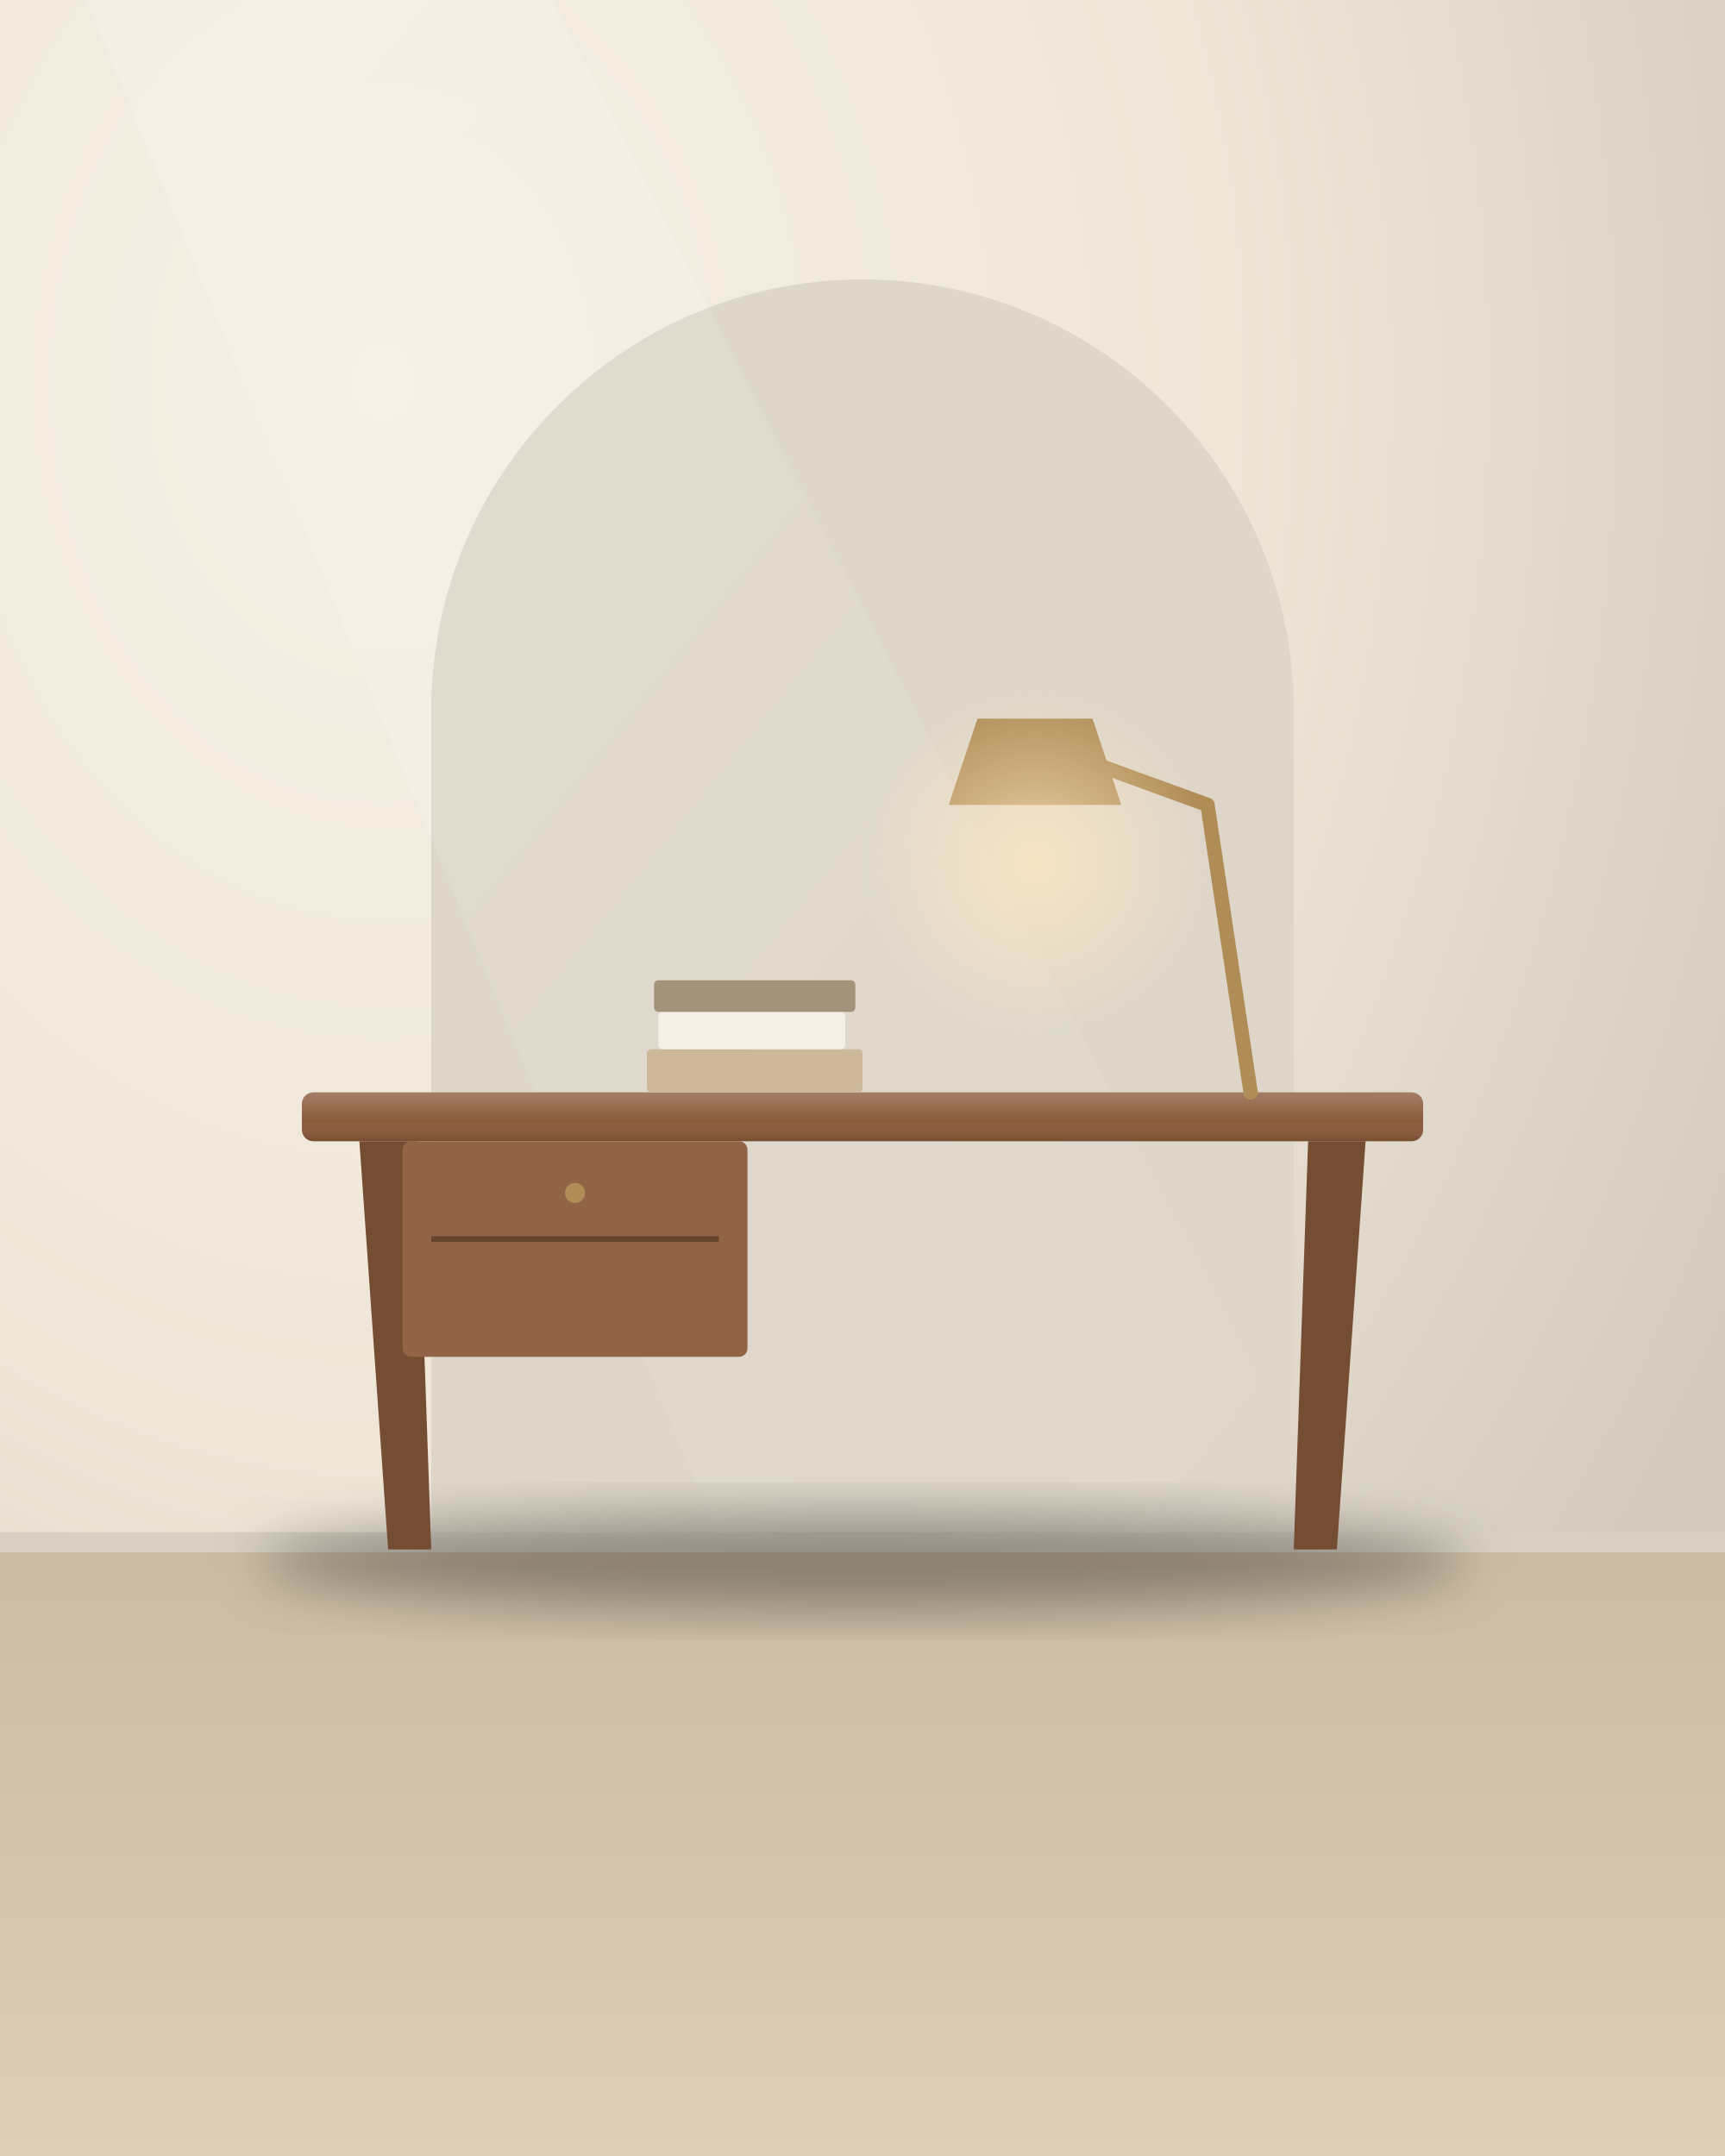
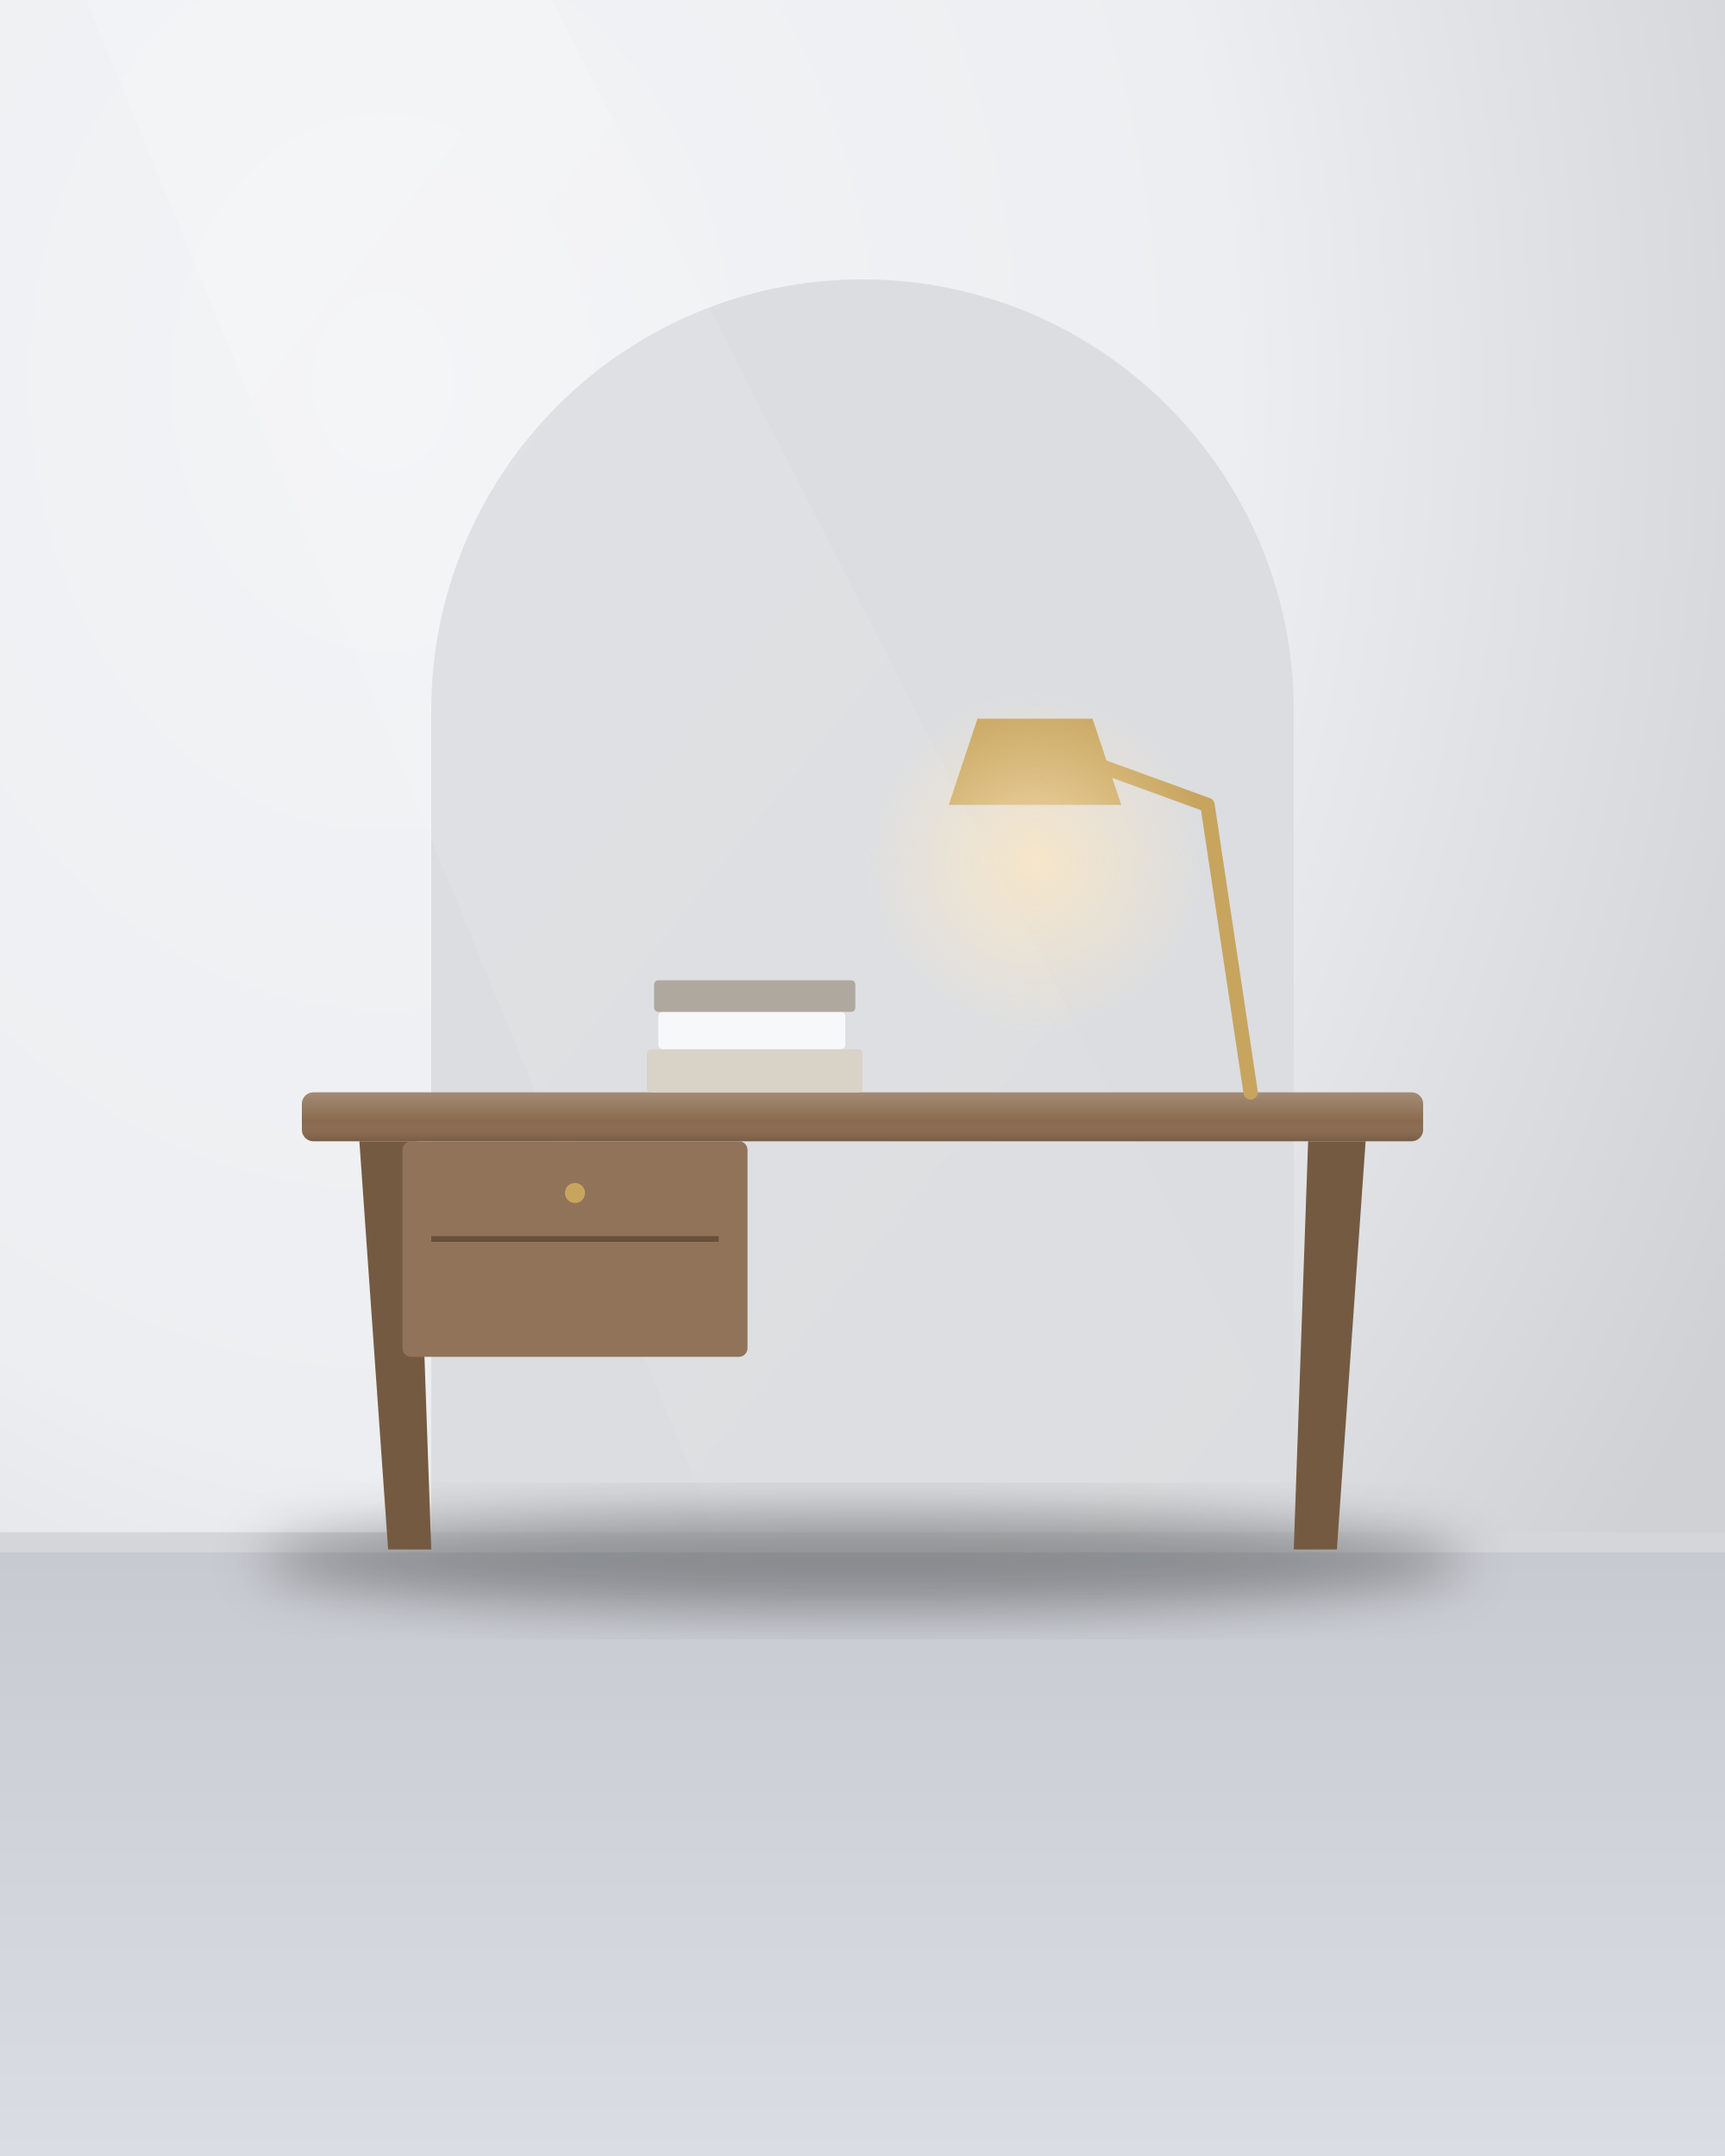
<svg xmlns="http://www.w3.org/2000/svg" viewBox="0 0 1200 1500" preserveAspectRatio="xMidYMid slice">
  <defs>
    <radialGradient id="light-desk-ivory-b" cx="0.22" cy="0.18" r="0.9">
-       <stop offset="0" stop-color="#f5efe6" />
-       <stop offset="0.55" stop-color="#EFE6D8" />
-       <stop offset="1" stop-color="#d2cabe" />
+       <stop offset="0" stop-color="#f3f4f6" />
+       <stop offset="0.55" stop-color="#ECEEF1" />
+       <stop offset="1" stop-color="#d0d1d4" />
    </radialGradient>
    <linearGradient id="floor-desk-ivory-b" x1="0" y1="0" x2="0" y2="1">
-       <stop offset="0" stop-color="#cabba4" />
-       <stop offset="1" stop-color="#deceb7" />
+       <stop offset="0" stop-color="#c7cad0" />
+       <stop offset="1" stop-color="#dadee4" />
    </linearGradient>
    <linearGradient id="sheen-desk-ivory-b" x1="0" y1="0" x2="0" y2="1">
      <stop offset="0" stop-color="#ffffff" stop-opacity="0.22" />
      <stop offset="0.6" stop-color="#ffffff" stop-opacity="0" />
      <stop offset="1" stop-color="#000000" stop-opacity="0.14" />
    </linearGradient>
    <linearGradient id="beam-desk-ivory-b" x1="0" y1="0" x2="1" y2="1">
      <stop offset="0" stop-color="#ffffff" stop-opacity="0.28" />
      <stop offset="1" stop-color="#ffffff" stop-opacity="0" />
    </linearGradient>
    <radialGradient id="glow-desk-ivory-b" cx="0.5" cy="0.5" r="0.5">
      <stop offset="0" stop-color="#FFE9C2" stop-opacity="0.75" />
      <stop offset="1" stop-color="#FFE9C2" stop-opacity="0" />
    </radialGradient>
    <filter id="blur-desk-ivory-b" x="-30%" y="-30%" width="160%" height="160%">
      <feGaussianBlur stdDeviation="18" />
    </filter>
    <filter id="soft-desk-ivory-b" x="-10%" y="-10%" width="120%" height="120%">
      <feGaussianBlur stdDeviation="4" />
    </filter>
    <linearGradient id="mirror-desk-ivory-b" x1="0" y1="0" x2="1" y2="1">
-       <stop offset="0" stop-color="#f3ece2" />
-       <stop offset="0.5" stop-color="#d7cfc2" />
-       <stop offset="1" stop-color="#78736c" />
+       <stop offset="0" stop-color="#f1f2f5" />
+       <stop offset="0.5" stop-color="#d4d6d9" />
+       <stop offset="1" stop-color="#767779" />
    </linearGradient>
  </defs>
  <rect width="1200" height="1500" fill="url(#light-desk-ivory-b)" />
-   <path d="M300 1080 V494.4 A300 300 0 0 1 900 494.4 V1080 Z" fill="#ded6c9" />
+   <path d="M300 1080 V494.4 A300 300 0 0 1 900 494.4 V1080 Z" fill="#dbdde0" />
  <path d="M60 0 L384 0 L936 1080 L504 1080 Z" fill="url(#beam-desk-ivory-b)" opacity="0.55" />
-   <rect y="1066" width="1200" height="14" fill="#d7cfc2" />
+   <rect y="1066" width="1200" height="14" fill="#d4d6d9" />
  <rect y="1080" width="1200" height="420" fill="url(#floor-desk-ivory-b)" />
  <g transform="translate(1200 0) scale(-1 1)">
    <ellipse cx="600" cy="1086" rx="420" ry="34" fill="#000" opacity="0.32" filter="url(#blur-desk-ivory-b)" />
-     <rect x="210" y="760" width="780" height="34" rx="8" fill="#8A5A3B" />
+     <rect x="210" y="760" width="780" height="34" rx="8" fill="#8A6A4E" />
    <rect x="210" y="760" width="780" height="34" rx="8" fill="url(#sheen-desk-ivory-b)" />
-     <path d="M250 794 L270 1078 L300 1078 L290 794 Z M910 794 L900 1078 L930 1078 L950 794 Z" fill="#754d32" />
-     <rect x="680" y="794" width="240" height="150" rx="6" fill="#916447" />
-     <rect x="700" y="860" width="200" height="4" rx="0" fill="#68442c" />
-     <circle cx="800" cy="830" r="7" fill="#B08D57" />
-     <path d="M330 760 L360 560 M360 560 L470 520" stroke="#B08D57" stroke-width="10" stroke-linecap="round" fill="none" />
-     <path d="M440 500 L520 500 L540 560 L420 560 Z" fill="#B08D57" />
+     <path d="M250 794 L270 1078 L300 1078 L290 794 Z M910 794 L900 1078 L930 1078 L950 794 Z" fill="#755a42" />
+     <rect x="680" y="794" width="240" height="150" rx="6" fill="#917359" />
+     <rect x="700" y="860" width="200" height="4" rx="0" fill="#68503b" />
+     <circle cx="800" cy="830" r="7" fill="#C7A55E" />
+     <path d="M330 760 L360 560 M360 560 L470 520" stroke="#C7A55E" stroke-width="10" stroke-linecap="round" fill="none" />
+     <path d="M440 500 L520 500 L540 560 L420 560 Z" fill="#C7A55E" />
    <circle cx="480" cy="600" r="120" fill="url(#glow-desk-ivory-b)" />
-     <rect x="600" y="730" width="150" height="30" rx="3" fill="#CDB89A" />
-     <rect x="612" y="704" width="130" height="26" rx="3" fill="#F5EFE6" />
-     <rect x="605" y="682" width="140" height="22" rx="3" fill="#a4937b" />
+     <rect x="600" y="730" width="150" height="30" rx="3" fill="#D9D2C6" />
+     <rect x="612" y="704" width="130" height="26" rx="3" fill="#F7F8FA" />
+     <rect x="605" y="682" width="140" height="22" rx="3" fill="#aea89e" />
  </g>
</svg>
